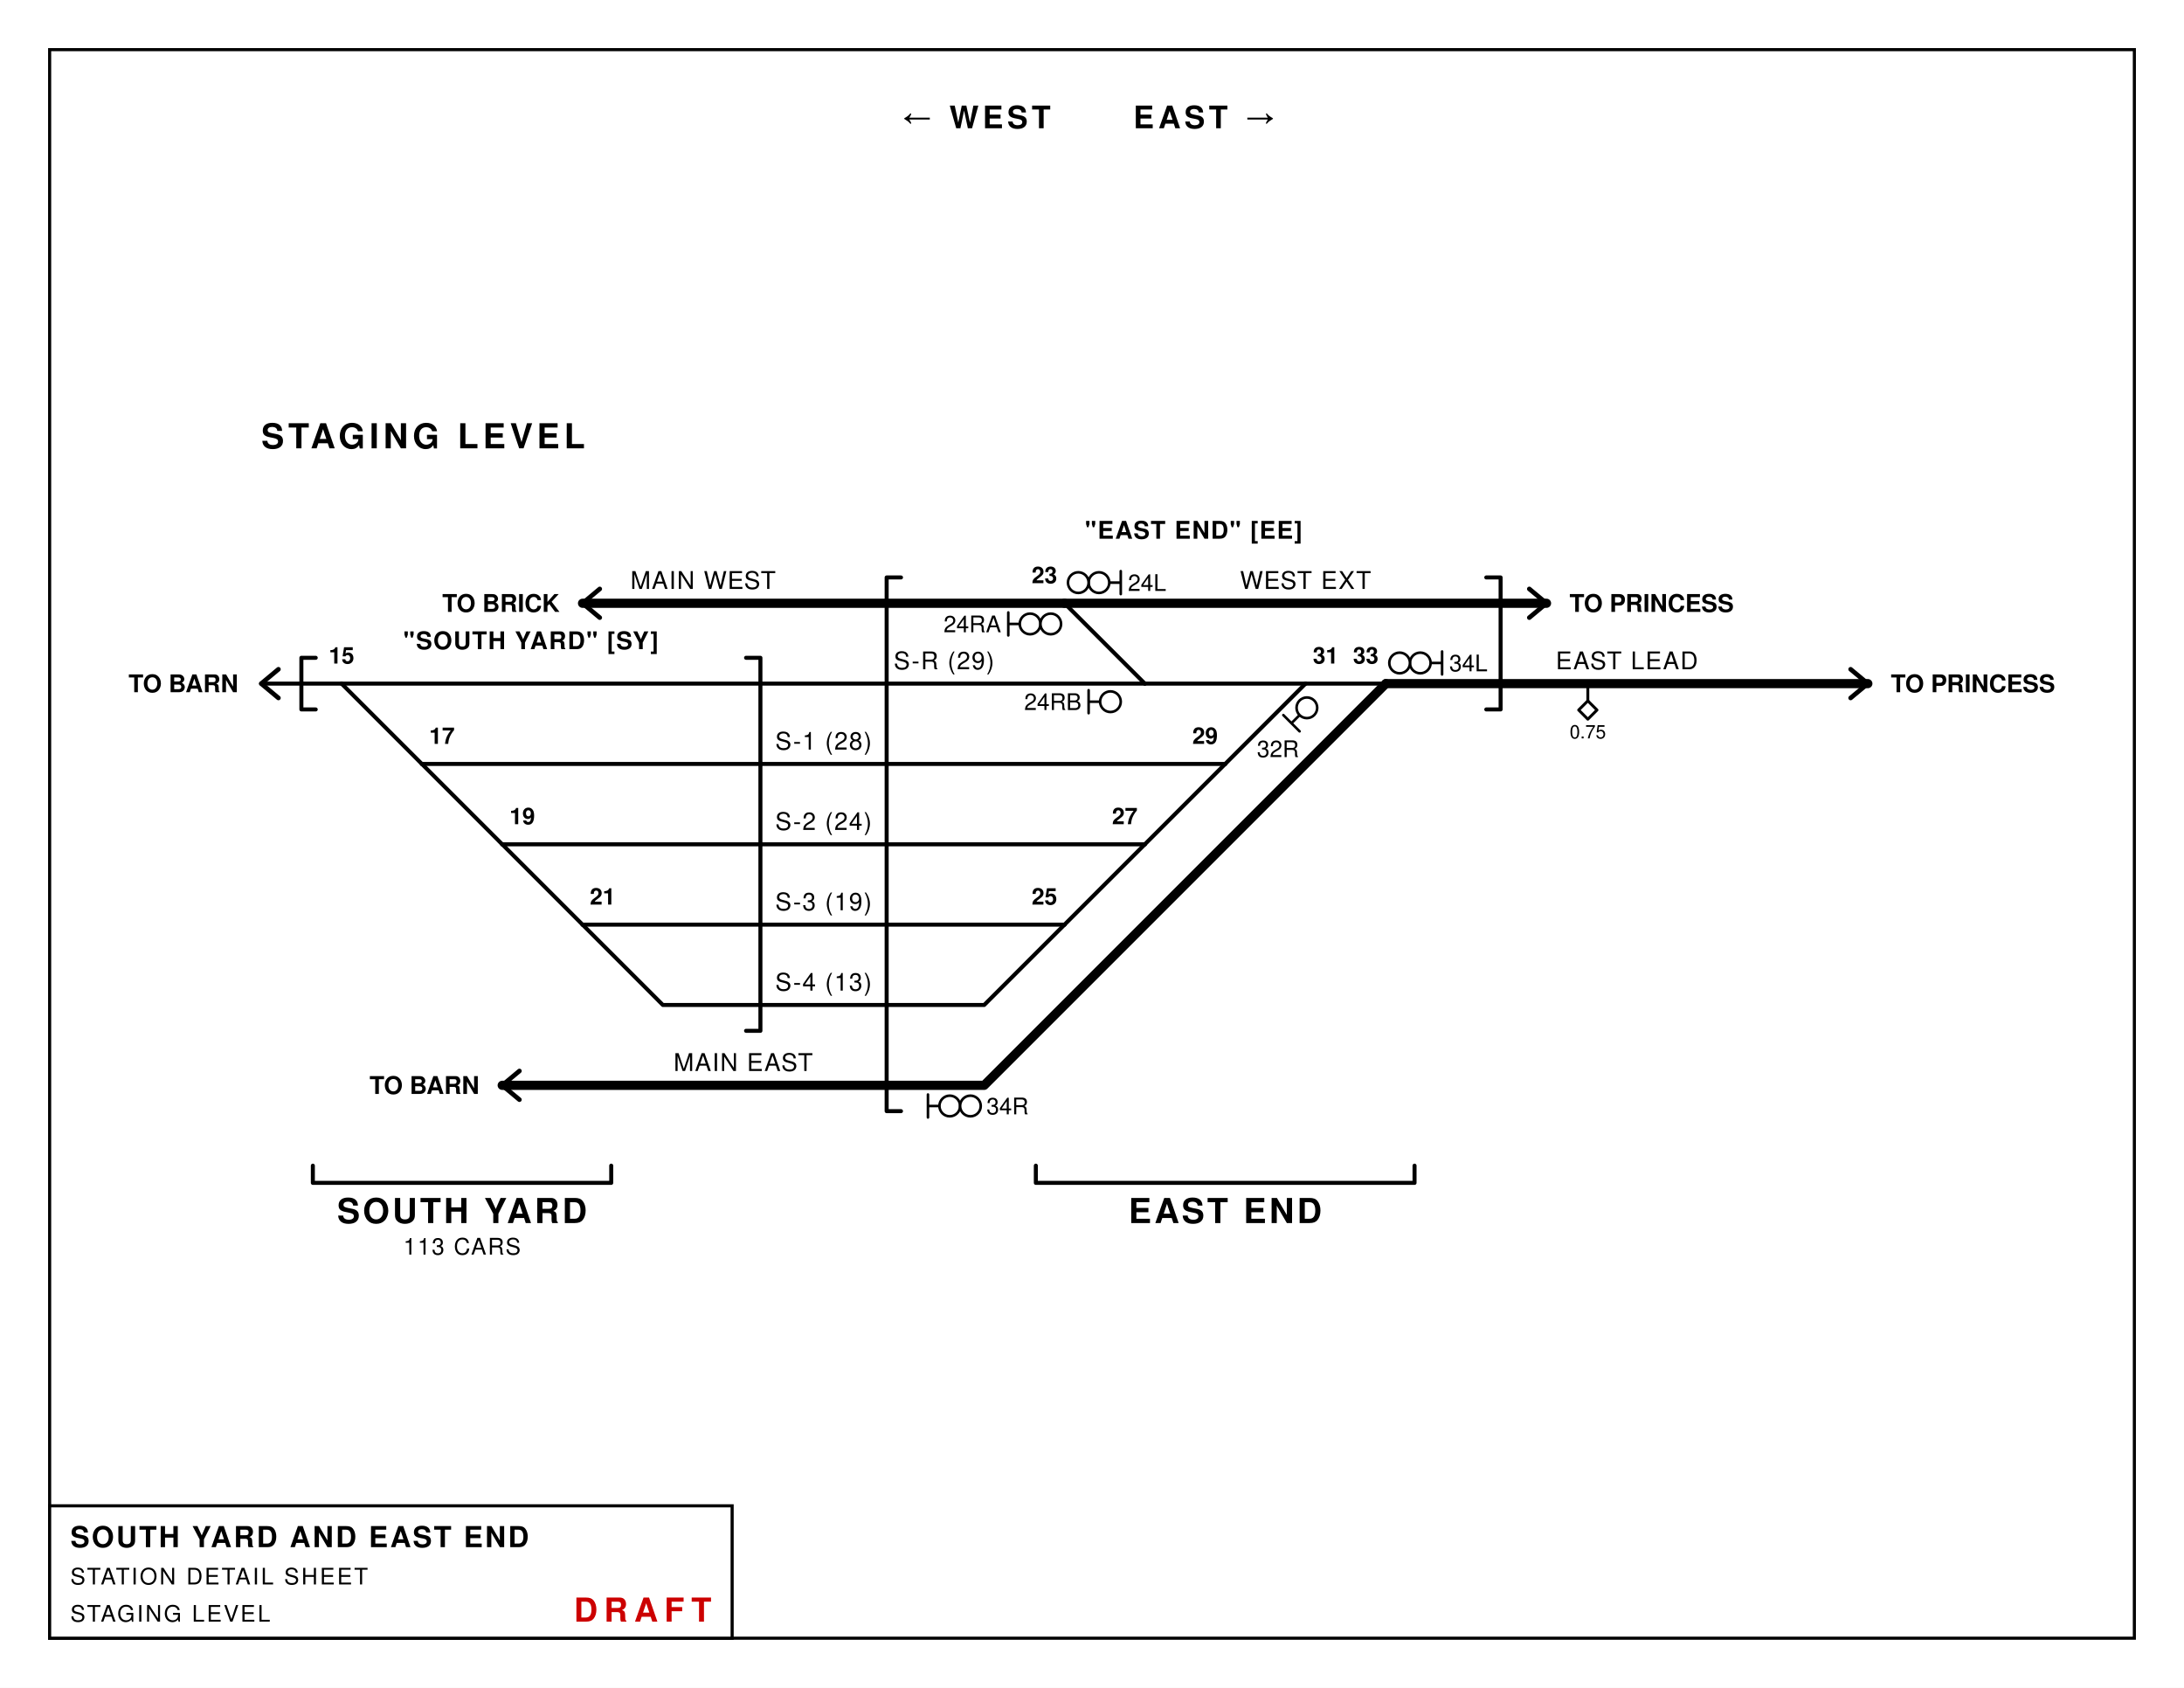
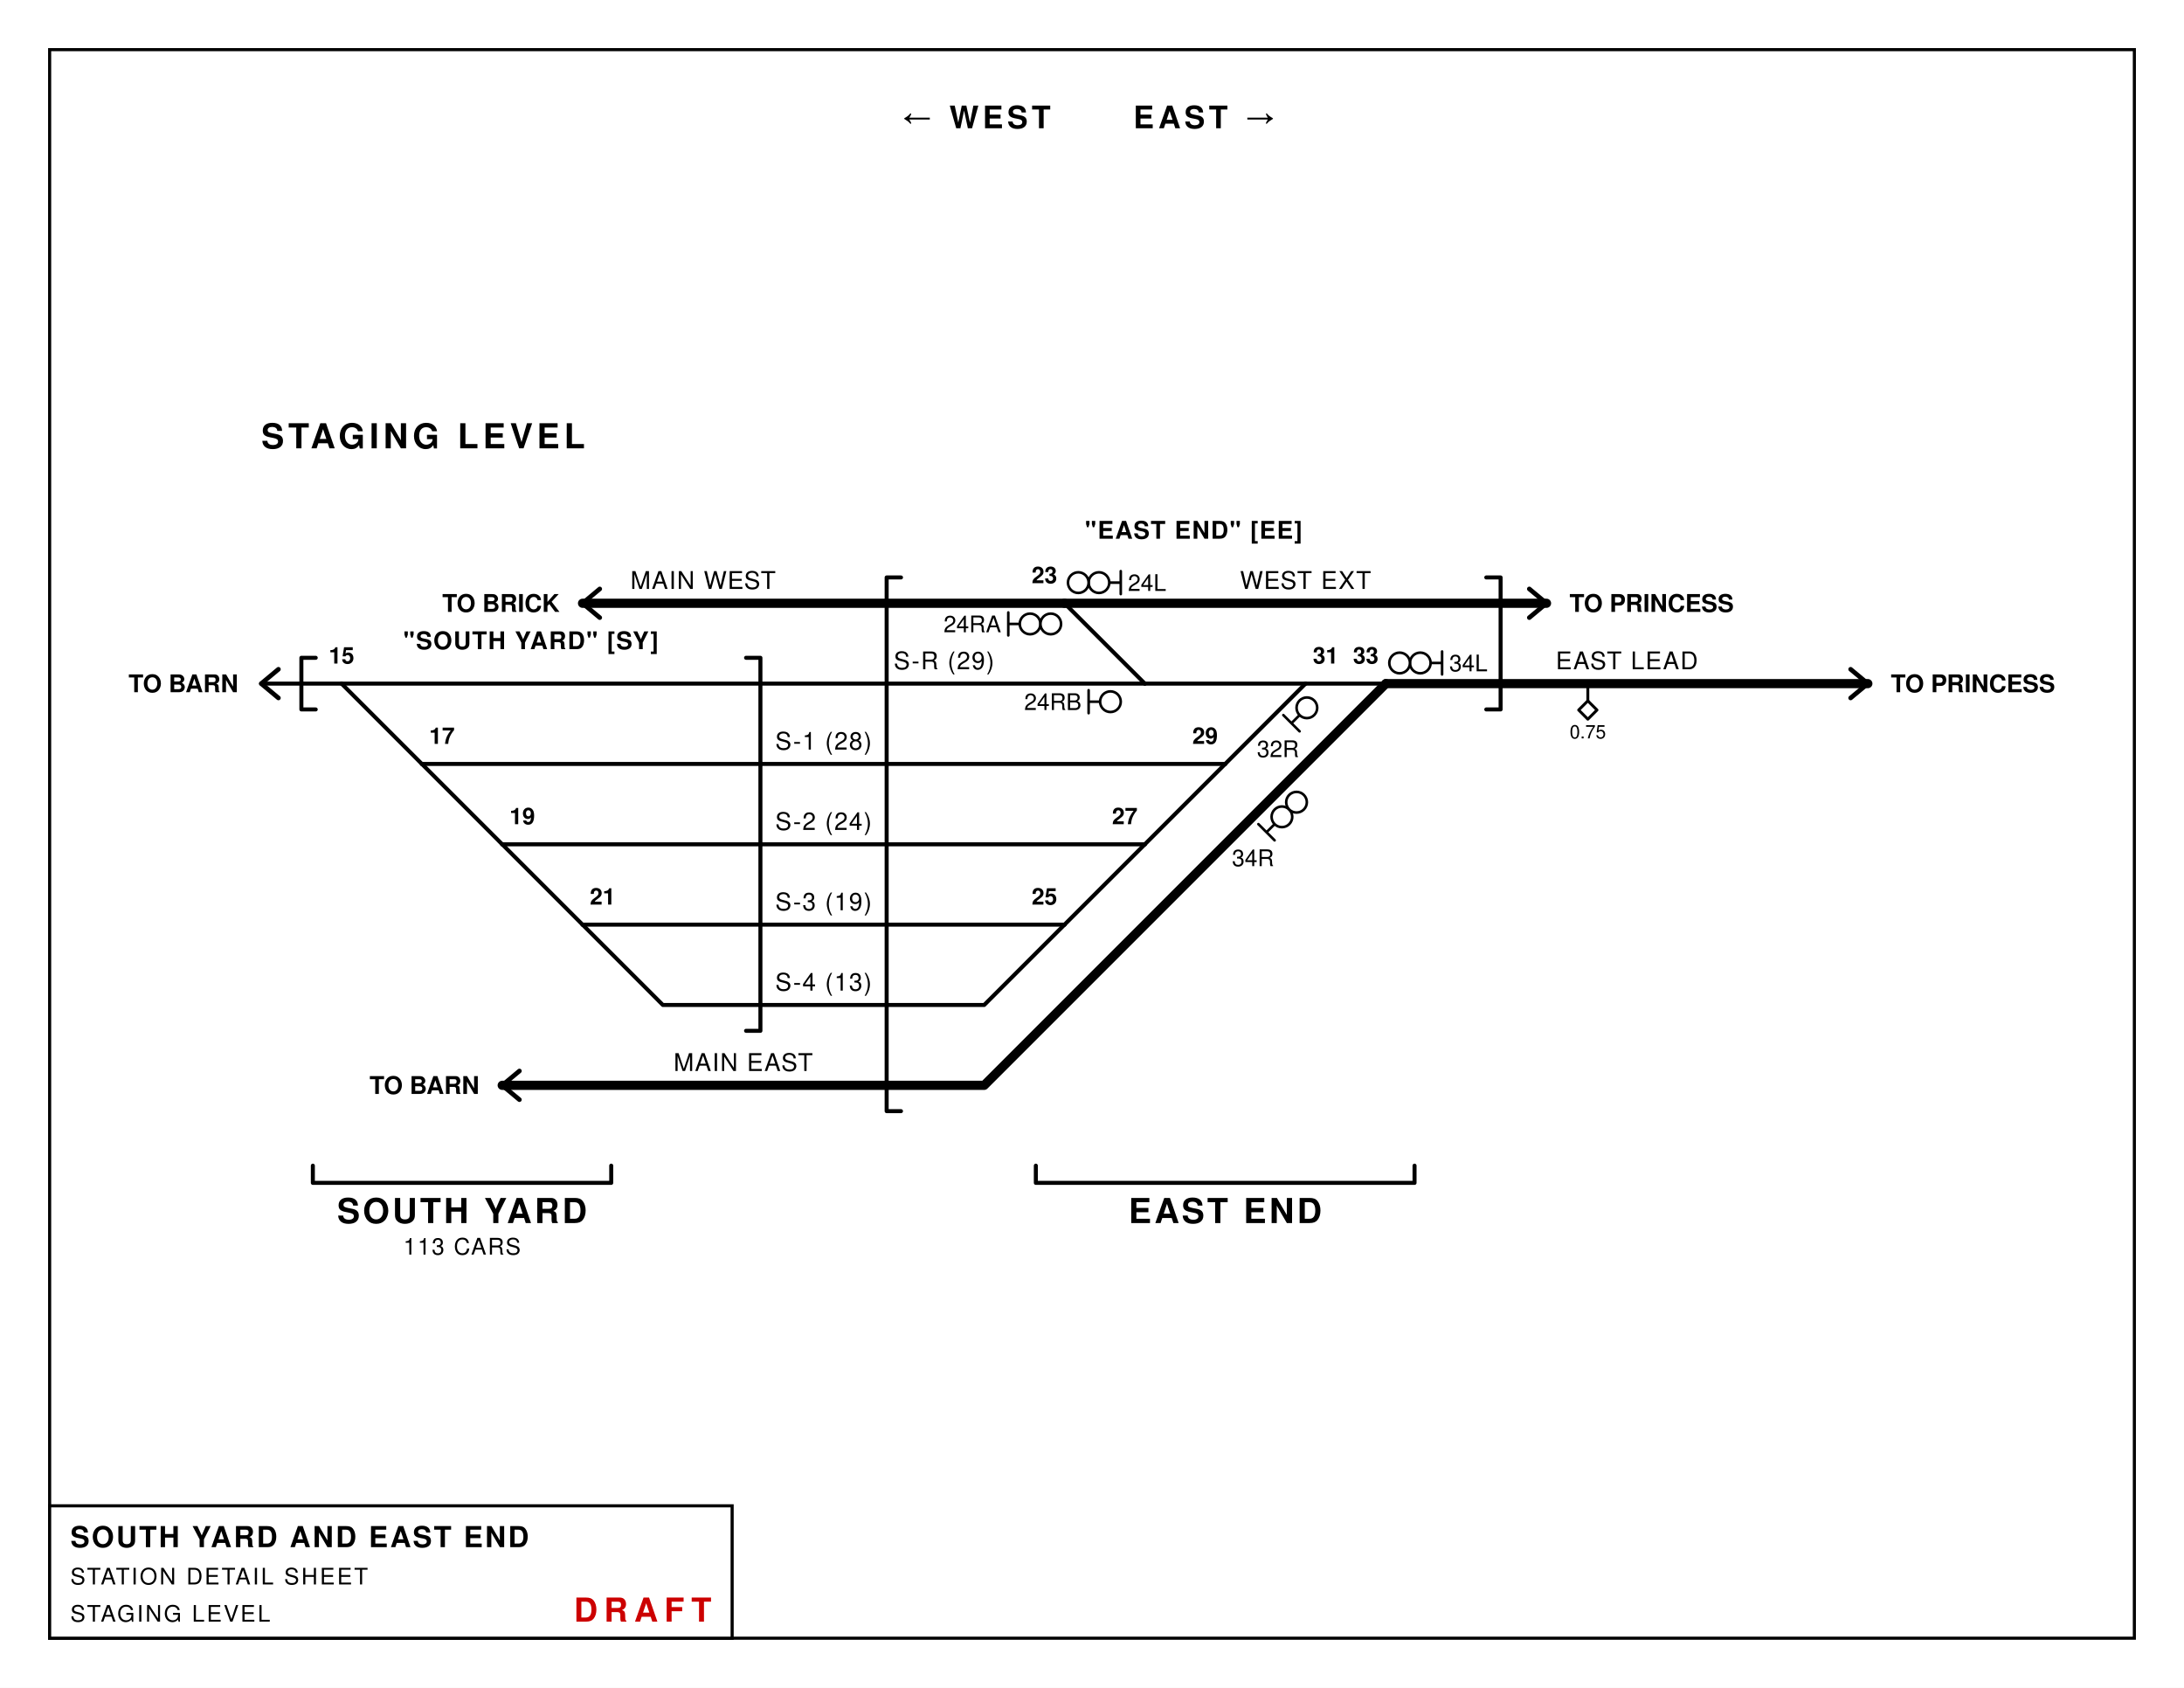
<svg xmlns="http://www.w3.org/2000/svg" viewBox="0 0 1056 816" width="1056" height="816" font-family="'Helvetica Neue',Helvetica,Arial,sans-serif">
  <rect width="1056" height="816" fill="#fff" />
  <rect x="24" y="24" width="1008" height="768" fill="none" stroke="#000" stroke-width="1.5" />
  <g transform="translate(126.3,211.2) scale(1.3872)" fill="none" stroke="#000" stroke-linecap="round" stroke-linejoin="round">
    <path d="M364.0,86.0 L392.0,86.0" stroke-width="1.4" />
    <path d="M308.0,86.0 L364.0,86.0" stroke-width="1.4" />
    <path d="M280.0,58.0 L448.0,58.0" stroke-width="3.2" />
    <path d="M280.0,58.0 L308.0,86.0" stroke-width="1.4" />
    <path d="M280.0,170.0 L308.0,142.0" stroke-width="1.4" />
    <path d="M336.0,114.0 L364.0,86.0" stroke-width="1.4" />
    <path d="M112.0,170.0 L140.0,198.0 L252.0,198.0 L280.0,170.0" stroke-width="1.4" />
    <path d="M112.0,170.0 L280.0,170.0" stroke-width="1.4" />
    <path d="M56.0,114.0 L84.0,142.0" stroke-width="1.4" />
    <path d="M56.0,114.0 L336.0,114.0" stroke-width="1.4" />
    <path d="M84.0,142.0 L112.0,170.0" stroke-width="1.4" />
    <path d="M308.0,142.0 L336.0,114.0" stroke-width="1.4" />
    <path d="M392.0,86.0 L560.0,86.0" stroke-width="3.2" />
    <path d="M84.0,142.0 L308.0,142.0" stroke-width="1.4" />
    <path d="M84.0,226.0 L252.0,226.0 L392.0,86.0" stroke-width="3.2" />
    <path d="M0.0,86.0 L28.0,86.0" stroke-width="1.4" />
    <path d="M28.0,86.0 L308.0,86.0" stroke-width="1.4" />
    <path d="M28.0,86.0 L56.0,114.0" stroke-width="1.4" />
    <path d="M112.0,58.0 L280.0,58.0" stroke-width="3.2" />
    <path d="M448.0,58.0 m-6,-5 l6,5 l-6,5" stroke-width="1.6" />
    <path d="M560.0,86.0 m-6,-5 l6,5 l-6,5" stroke-width="1.6" />
    <path d="M84.0,226.0 m6,-5 l-6,5 l6,5" stroke-width="1.6" />
    <path d="M0.0,86.0 m6,-5 l-6,5 l6,5" stroke-width="1.6" />
    <path d="M112.0,58.0 m6,-5 l-6,5 l6,5" stroke-width="1.6" />
    <path d="M18.0,254 L18.0,260 L122.0,260 L122.0,254" stroke-width="1.4" />
    <path d="M270.0,254 L270.0,260 L402.0,260 L402.0,254" stroke-width="1.4" />
    <path d="M299.6,46.8 L299.6,54.8 M299.6,50.8 L295.6,50.8" stroke-width="0.9" />
    <circle cx="292.0" cy="50.8" r="3.6" stroke-width="0.9" fill="#fff" />
    <circle cx="284.8" cy="50.8" r="3.6" stroke-width="0.9" fill="#fff" />
    <path d="M260.4,61.2 L260.4,69.2 M260.4,65.2 L264.4,65.2" stroke-width="0.9" />
    <circle cx="268.0" cy="65.2" r="3.6" stroke-width="0.9" fill="#fff" />
    <circle cx="275.2" cy="65.2" r="3.6" stroke-width="0.9" fill="#fff" />
    <path d="M288.4,88.3 L288.4,96.3 M288.4,92.3 L292.4,92.3" stroke-width="0.9" />
    <circle cx="296.0" cy="92.3" r="3.6" stroke-width="0.9" fill="#fff" />
    <g transform="translate(359.1,99.8) rotate(-45.0)">
      <path d="M0,-4.0 L0,4.0 M0,0 L4.0,0" stroke-width="0.9" />
      <circle cx="7.6" cy="0" r="3.6" stroke-width="0.9" fill="#fff" />
    </g>
    <path d="M411.6,74.8 L411.6,82.8 M411.6,78.8 L407.6,78.8" stroke-width="0.9" />
    <circle cx="404.0" cy="78.8" r="3.6" stroke-width="0.9" fill="#fff" />
    <circle cx="396.8" cy="78.8" r="3.6" stroke-width="0.9" fill="#fff" />
-     <path d="M232.4,229.2 L232.4,237.2 M232.4,233.2 L236.4,233.2" stroke-width="0.9" />
-     <circle cx="240.0" cy="233.2" r="3.6" stroke-width="0.9" fill="#fff" />
-     <circle cx="247.2" cy="233.2" r="3.6" stroke-width="0.9" fill="#fff" />
+     <g transform="translate(350.4,137.8) rotate(-45.0)">
+       <path d="M0,-4.0 L0,4.0 M0,0 L4.0,0" stroke-width="0.9" />
+       <circle cx="7.6" cy="0" r="3.6" stroke-width="0.9" fill="#fff" />
+       <circle cx="14.8" cy="0" r="3.6" stroke-width="0.9" fill="#fff" />
+     </g>
    <path d="M19.0,77.0 L14.0,77.0 L14.0,95.0 L19.0,95.0" stroke-width="1.4" />
    <path d="M169.0,77.0 L174.0,77.0 L174.0,207.0 L169.0,207.0" stroke-width="1.4" />
    <path d="M223.0,49.0 L218.0,49.0 L218.0,235.0 L223.0,235.0" stroke-width="1.4" />
    <path d="M427.0,49.0 L432.0,49.0 L432.0,95.0 L427.0,95.0" stroke-width="1.4" />
    <path d="M462.4,86.0 L462.4,92.0" stroke-width="1" />
    <path d="M462.4,92.0 L465.6,95.2 L462.4,98.4 L459.2,95.2 Z" stroke-width="1" fill="#fff" />
    <text x="0.0" y="4.0" font-size="12" text-anchor="start" font-weight="bold" fill="#000" stroke="none" letter-spacing="1.5">STAGING LEVEL</text>
    <text x="456.0" y="61.0" font-size="8.5" text-anchor="start" font-weight="bold" fill="#000" stroke="none">TO PRINCESS</text>
    <text x="568.0" y="89.0" font-size="8.5" text-anchor="start" font-weight="bold" fill="#000" stroke="none">TO PRINCESS</text>
    <text x="76.0" y="229.0" font-size="8.5" text-anchor="end" font-weight="bold" fill="#000" stroke="none">TO BARN</text>
    <text x="-8.0" y="89.0" font-size="8.5" text-anchor="end" font-weight="bold" fill="#000" stroke="none">TO BARN</text>
    <text x="104.0" y="61.0" font-size="8.5" text-anchor="end" font-weight="bold" fill="#000" stroke="none">TO BRICK</text>
    <text x="70.0" y="274.0" font-size="12" text-anchor="middle" font-weight="bold" fill="#000" stroke="none" letter-spacing="1">SOUTH YARD</text>
    <text x="70.0" y="285.0" font-size="8" text-anchor="middle" font-weight="normal" fill="#000" stroke="none" letter-spacing="0.5">113 CARS</text>
    <text x="336.0" y="274.0" font-size="12" text-anchor="middle" font-weight="bold" fill="#000" stroke="none" letter-spacing="1">EAST END</text>
    <text x="196.0" y="193.0" font-size="8.5" text-anchor="middle" font-weight="normal" fill="#000" stroke="none" letter-spacing="0.4">S-4 (13)</text>
    <text x="257.9" y="68.1" font-size="8" text-anchor="end" font-weight="normal" fill="#000" stroke="none">24RA</text>
    <text x="354.4" y="111.6" font-size="8" text-anchor="middle" font-weight="normal" fill="#000" stroke="none">32R</text>
-     <text x="252.8" y="236.1" font-size="8" text-anchor="start" font-weight="normal" fill="#000" stroke="none">34R</text>
    <text x="154.0" y="53.0" font-size="8.5" text-anchor="middle" font-weight="normal" fill="#000" stroke="none" letter-spacing="0.4">MAIN WEST</text>
    <text x="302.1" y="53.7" font-size="8" text-anchor="start" font-weight="normal" fill="#000" stroke="none">24L</text>
    <text x="285.9" y="95.2" font-size="8" text-anchor="end" font-weight="normal" fill="#000" stroke="none">24RB</text>
    <text x="414.1" y="81.7" font-size="8" text-anchor="start" font-weight="normal" fill="#000" stroke="none">34L</text>
+     <text x="329.0" y="107.0" font-size="8" text-anchor="middle" font-weight="bold" fill="#000" stroke="none">29</text>
    <text x="364.0" y="53.0" font-size="8.5" text-anchor="middle" font-weight="normal" fill="#000" stroke="none" letter-spacing="0.4">WEST EXT</text>
    <text x="476.0" y="81.0" font-size="8.5" text-anchor="middle" font-weight="normal" fill="#000" stroke="none" letter-spacing="0.4">EAST LEAD</text>
    <text x="168.0" y="221.0" font-size="8.5" text-anchor="middle" font-weight="normal" fill="#000" stroke="none" letter-spacing="0.4">MAIN EAST</text>
    <text x="273.0" y="163.0" font-size="8" text-anchor="middle" font-weight="bold" fill="#000" stroke="none">25</text>
-     <text x="329.0" y="107.0" font-size="8" text-anchor="middle" font-weight="bold" fill="#000" stroke="none">29</text>
    <text x="301.0" y="135.0" font-size="8" text-anchor="middle" font-weight="bold" fill="#000" stroke="none">27</text>
    <text x="94.0" y="74.0" font-size="8.5" text-anchor="middle" font-weight="bold" fill="#000" stroke="none" letter-spacing="0.4">"SOUTH YARD" [SY]</text>
    <text x="238.0" y="81.0" font-size="8.5" text-anchor="middle" font-weight="normal" fill="#000" stroke="none" letter-spacing="0.4">S-R (29)</text>
+     <text x="345.7" y="149.6" font-size="8" text-anchor="middle" font-weight="normal" fill="#000" stroke="none">34R</text>
    <text x="196.0" y="165.0" font-size="8.5" text-anchor="middle" font-weight="normal" fill="#000" stroke="none" letter-spacing="0.4">S-3 (19)</text>
    <text x="371.0" y="79.0" font-size="8" text-anchor="middle" font-weight="bold" fill="#000" stroke="none">31</text>
    <text x="385.0" y="79.0" font-size="8" text-anchor="middle" font-weight="bold" fill="#000" stroke="none">33</text>
    <text x="273.0" y="51.0" font-size="8" text-anchor="middle" font-weight="bold" fill="#000" stroke="none">23</text>
    <text x="325.0" y="35.5" font-size="8.5" text-anchor="middle" font-weight="bold" fill="#000" stroke="none" letter-spacing="0.4">"EAST END" [EE]</text>
    <text x="462.4" y="105.1" font-size="6.5" text-anchor="middle" font-weight="normal" fill="#000" stroke="none">0.75</text>
    <text x="63.0" y="107.0" font-size="8" text-anchor="middle" font-weight="bold" fill="#000" stroke="none">17</text>
    <text x="119.0" y="163.0" font-size="8" text-anchor="middle" font-weight="bold" fill="#000" stroke="none">21</text>
    <text x="91.0" y="135.0" font-size="8" text-anchor="middle" font-weight="bold" fill="#000" stroke="none">19</text>
    <text x="28.0" y="79.0" font-size="8" text-anchor="middle" font-weight="bold" fill="#000" stroke="none">15</text>
    <text x="196.0" y="109.0" font-size="8.5" text-anchor="middle" font-weight="normal" fill="#000" stroke="none" letter-spacing="0.4">S-1 (28)</text>
    <text x="196.0" y="137.0" font-size="8.5" text-anchor="middle" font-weight="normal" fill="#000" stroke="none" letter-spacing="0.4">S-2 (24)</text>
  </g>
  <text x="508.0" y="62" font-size="15" text-anchor="end" font-weight="bold" letter-spacing="2">← WEST</text>
  <text x="548.0" y="62" font-size="15" text-anchor="start" font-weight="bold" letter-spacing="2">EAST →</text>
  <rect x="24" y="728" width="330" height="64" fill="#fff" stroke="#000" stroke-width="1.5" />
  <text x="34" y="748" font-size="14" font-weight="bold" letter-spacing="1">SOUTH YARD AND EAST END</text>
  <text x="34" y="766" font-size="11" font-weight="normal" letter-spacing="1">STATION DETAIL SHEET</text>
  <text x="34" y="784" font-size="11" font-weight="normal" letter-spacing="1">STAGING LEVEL</text>
  <text x="344" y="784" font-size="16" text-anchor="end" font-weight="bold" letter-spacing="3" fill="#c00">DRAFT</text>
</svg>
